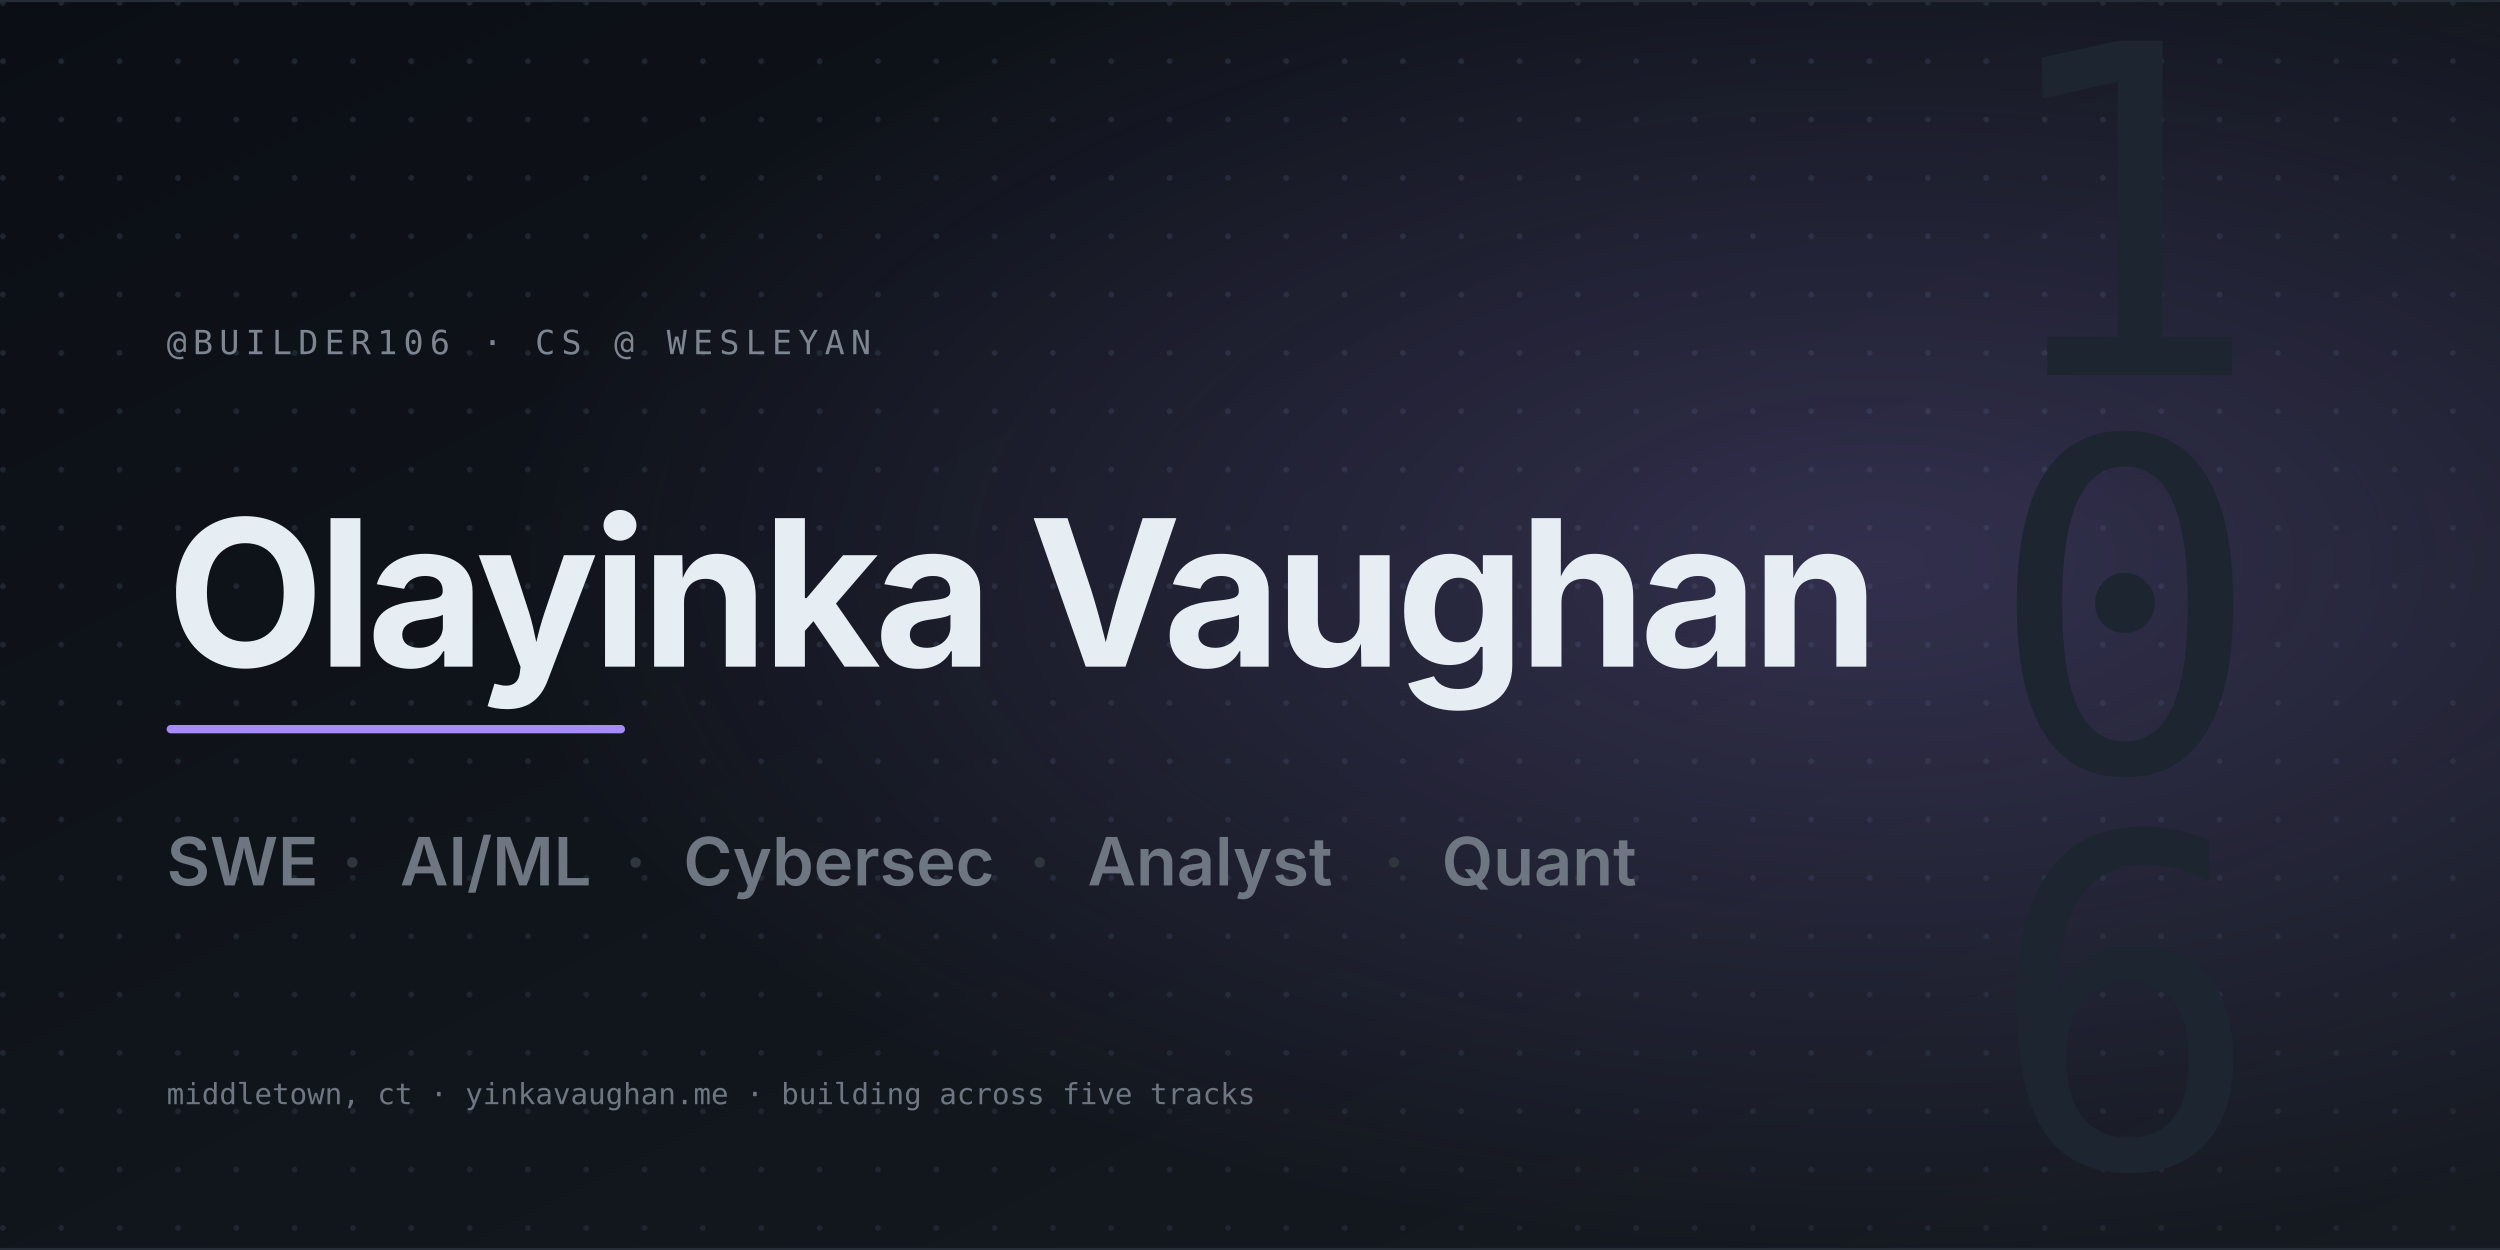
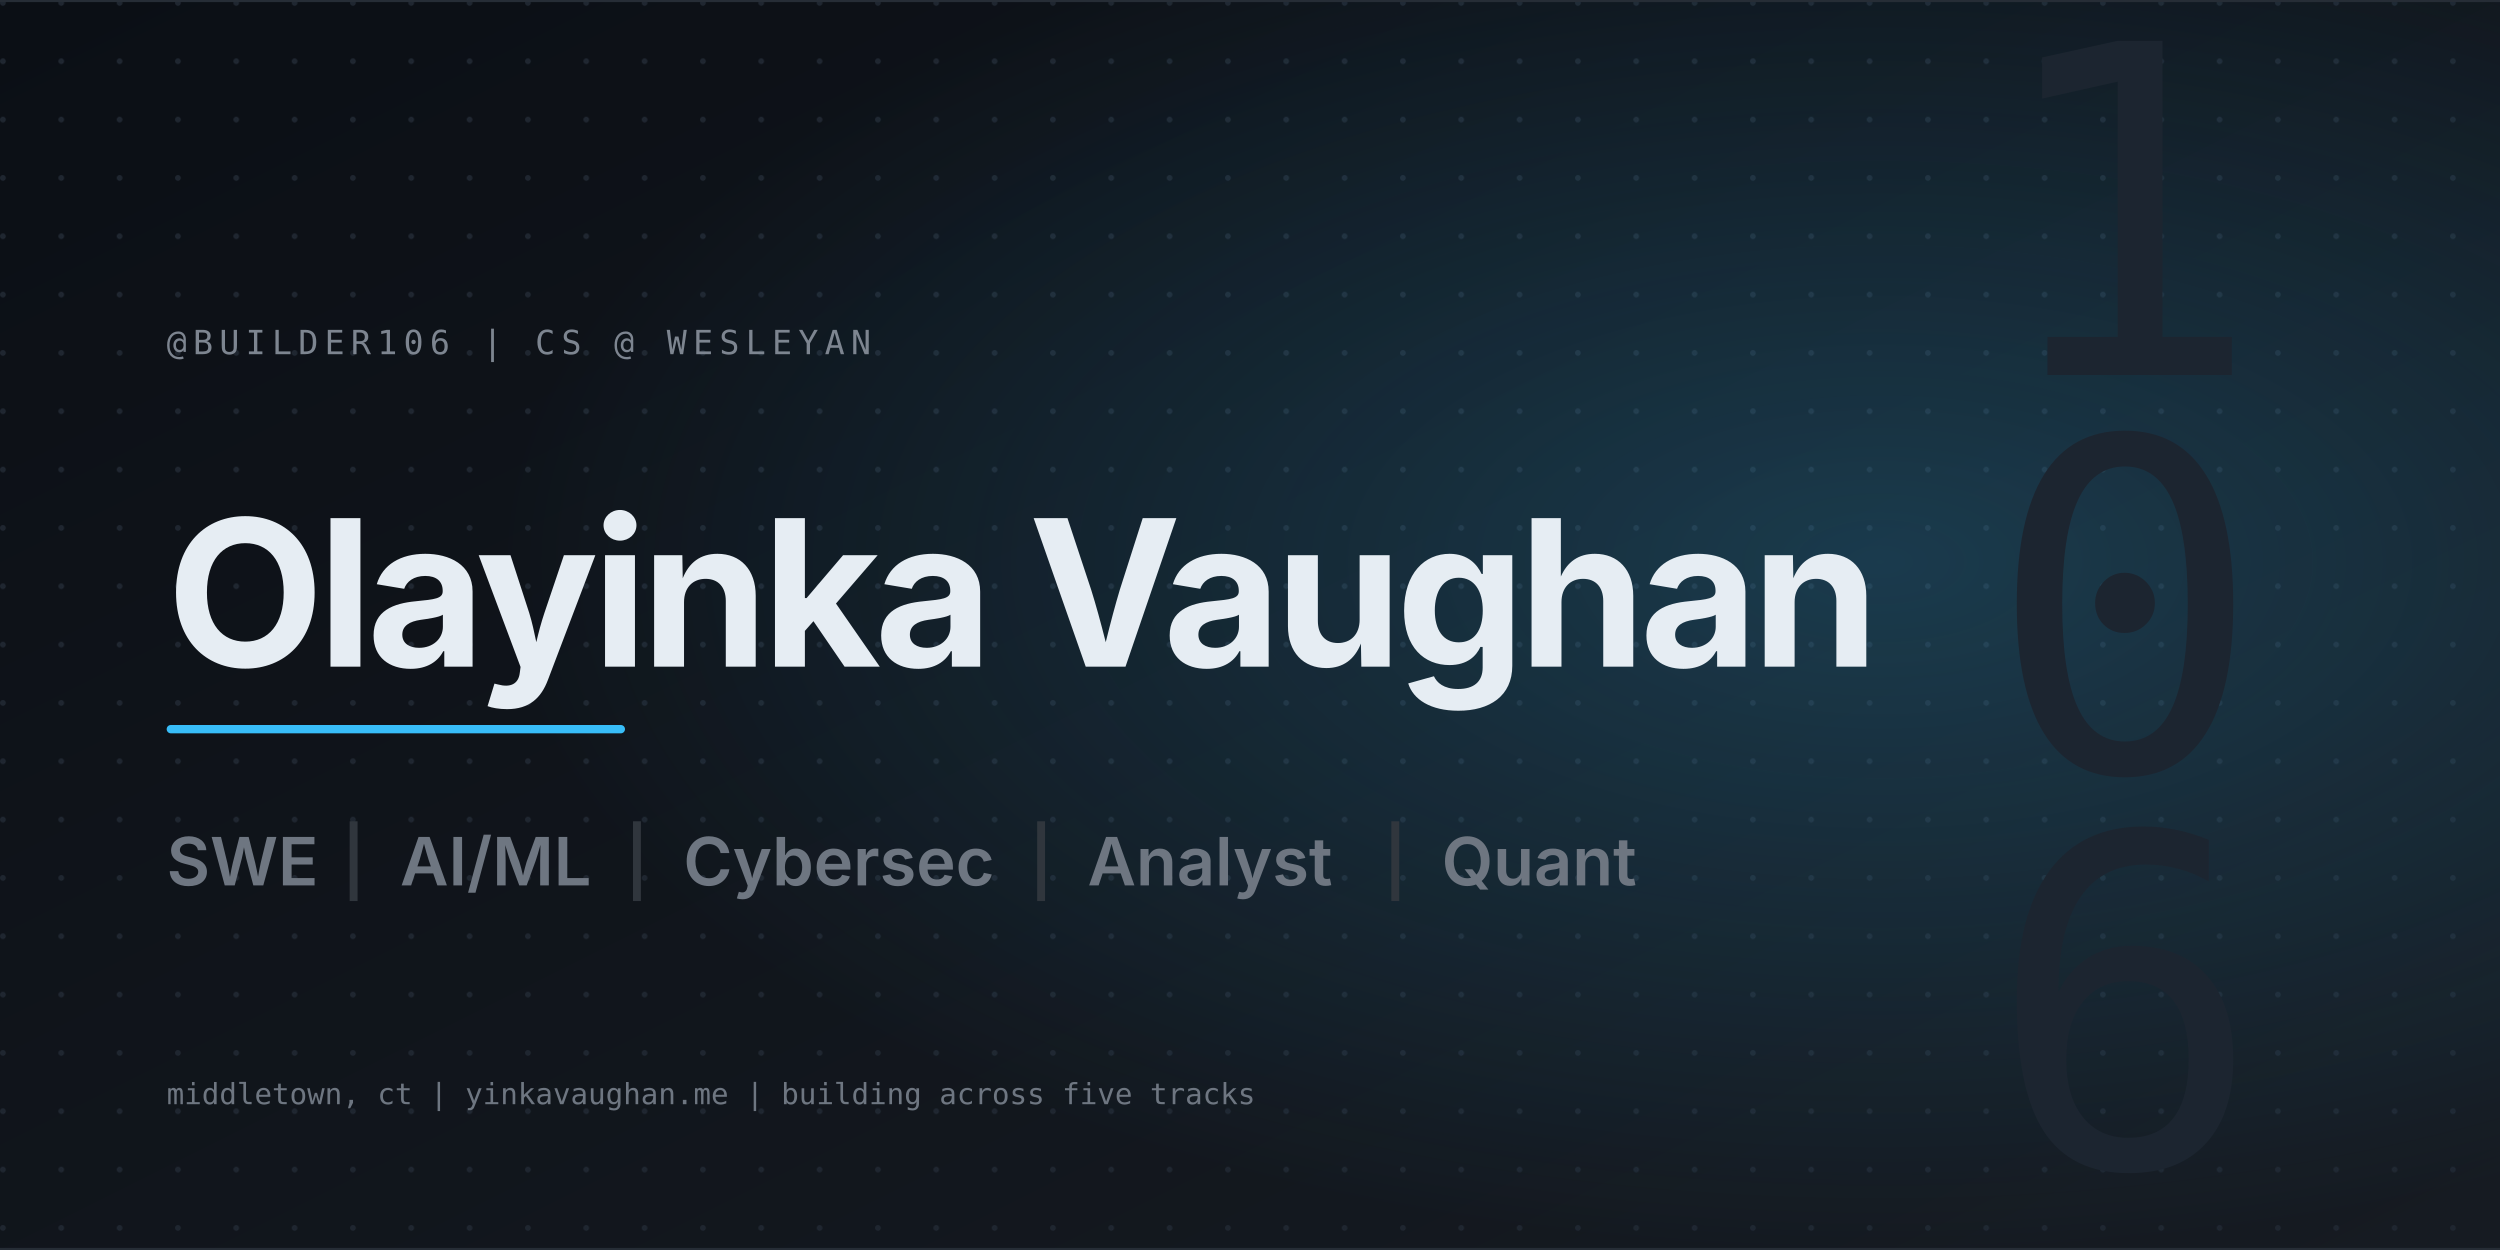
<svg xmlns="http://www.w3.org/2000/svg" width="1200" height="600" viewBox="0 0 1200 600" role="img" aria-label="Olayinka Vaughan — SWE, AI/ML, Cybersec, Analyst, Quant">
  <defs>
    <style>
      @keyframes breathe {
        0%, 100% { opacity: 0.05; }
        50%      { opacity: 0.22; }
      }
      @keyframes draw {
        0%   { width: 0px; }
        100% { width: 220px; }
      }
      @keyframes c1 {
-         0%, 17%   { fill: #c084fc; }
+         0%, 17%   { fill: #38bdf8; }
        20%, 100% { fill: #6e7681; }
      }
      @keyframes c2 {
        0%, 17%   { fill: #6e7681; }
        20%, 37%  { fill: #fb923c; }
        40%, 100% { fill: #6e7681; }
      }
      @keyframes c3 {
        0%, 37%   { fill: #6e7681; }
        40%, 57%  { fill: #f87171; }
        60%, 100% { fill: #6e7681; }
      }
      @keyframes c4 {
        0%, 57%   { fill: #6e7681; }
        60%, 77%  { fill: #fbbf24; }
        80%, 100% { fill: #6e7681; }
      }
      @keyframes c5 {
        0%, 77%   { fill: #6e7681; }
        80%, 97%  { fill: #4ade80; }
        100%      { fill: #6e7681; }
      }
      .breath { animation: breathe 9s ease-in-out infinite; }
      .bar    { animation: draw 1.6s cubic-bezier(.2,.7,.2,1) .3s both; }
      .w1     { animation: c1 10s linear infinite; }
      .w2     { animation: c2 10s linear infinite; }
      .w3     { animation: c3 10s linear infinite; }
      .w4     { animation: c4 10s linear infinite; }
      .w5     { animation: c5 10s linear infinite; }
    </style>
    <linearGradient id="bg" x1="0" y1="0" x2="1" y2="1">
      <stop offset="0%" stop-color="#0b0f15" />
      <stop offset="100%" stop-color="#161b22" />
    </linearGradient>
    <radialGradient id="glow" cx="0.75" cy="0.45" r="0.55">
-       <stop offset="0%" stop-color="#a78bfa" />
-       <stop offset="100%" stop-color="#a78bfa" stop-opacity="0" />
+       <stop offset="0%" stop-color="#38bdf8" />
+       <stop offset="100%" stop-color="#38bdf8" stop-opacity="0" />
    </radialGradient>
    <pattern id="dots" x="0" y="0" width="28" height="28" patternUnits="userSpaceOnUse">
      <circle cx="1.4" cy="1.4" r="1.4" fill="#1f2630" />
    </pattern>
  </defs>
  <rect width="1200" height="600" fill="url(#bg)" />
  <rect width="1200" height="600" fill="url(#dots)" />
  <rect class="breath" width="1200" height="600" fill="url(#glow)" opacity="0.22" />
  <g font-family="ui-monospace, SFMono-Regular, Menlo, monospace" font-weight="200" fill="#1c2530" text-anchor="middle">
    <text x="1020" y="180" font-size="220">1</text>
    <text x="1020" y="370" font-size="220">0</text>
    <text x="1020" y="560" font-size="220">6</text>
  </g>
  <line x1="0" y1="0.5" x2="1200" y2="0.5" stroke="#262d36" stroke-width="1" />
  <line x1="0" y1="599.5" x2="1200" y2="599.5" stroke="#262d36" stroke-width="1" />
-   <text x="80" y="170" font-family="ui-monospace, SFMono-Regular, Menlo, monospace" font-size="16" fill="#7d8590" letter-spacing="3">@BUILDER106  ·  CS @ WESLEYAN</text>
+   <text x="80" y="170" font-family="ui-monospace, SFMono-Regular, Menlo, monospace" font-size="16" fill="#7d8590" letter-spacing="3">@BUILDER106  |  CS @ WESLEYAN</text>
  <text x="80" y="320" font-family="-apple-system, BlinkMacSystemFont, 'Inter', 'Helvetica Neue', system-ui, sans-serif" font-size="98" font-weight="700" fill="#e6edf3" letter-spacing="-3">Olayinka Vaughan</text>
-   <rect class="bar" x="80" y="348" width="220" height="4" rx="2" fill="#a78bfa" />
+   <rect class="bar" x="80" y="348" width="220" height="4" rx="2" fill="#38bdf8" />
  <g font-family="-apple-system, BlinkMacSystemFont, 'Inter', 'Helvetica Neue', system-ui, sans-serif" font-size="32" font-weight="600">
    <text class="w1" x="80" y="425" fill="#6e7681">SWE</text>
-     <text x="164" y="425" fill="#30363d">·</text>
+     <text x="164" y="425" fill="#30363d">|</text>
    <text class="w2" x="192" y="425" fill="#6e7681">AI/ML</text>
-     <text x="300" y="425" fill="#30363d">·</text>
+     <text x="300" y="425" fill="#30363d">|</text>
    <text class="w3" x="328" y="425" fill="#6e7681">Cybersec</text>
-     <text x="494" y="425" fill="#30363d">·</text>
+     <text x="494" y="425" fill="#30363d">|</text>
    <text class="w4" x="522" y="425" fill="#6e7681">Analyst</text>
-     <text x="664" y="425" fill="#30363d">·</text>
+     <text x="664" y="425" fill="#30363d">|</text>
    <text class="w5" x="692" y="425" fill="#6e7681">Quant</text>
  </g>
-   <text x="80" y="530" font-family="ui-monospace, SFMono-Regular, Menlo, monospace" font-size="14" fill="#6e7681">middletown, ct  ·  yinkavaughan.me  ·  building across five tracks</text>
+   <text x="80" y="530" font-family="ui-monospace, SFMono-Regular, Menlo, monospace" font-size="14" fill="#6e7681">middletown, ct  |  yinkavaughan.me  |  building across five tracks</text>
</svg>
